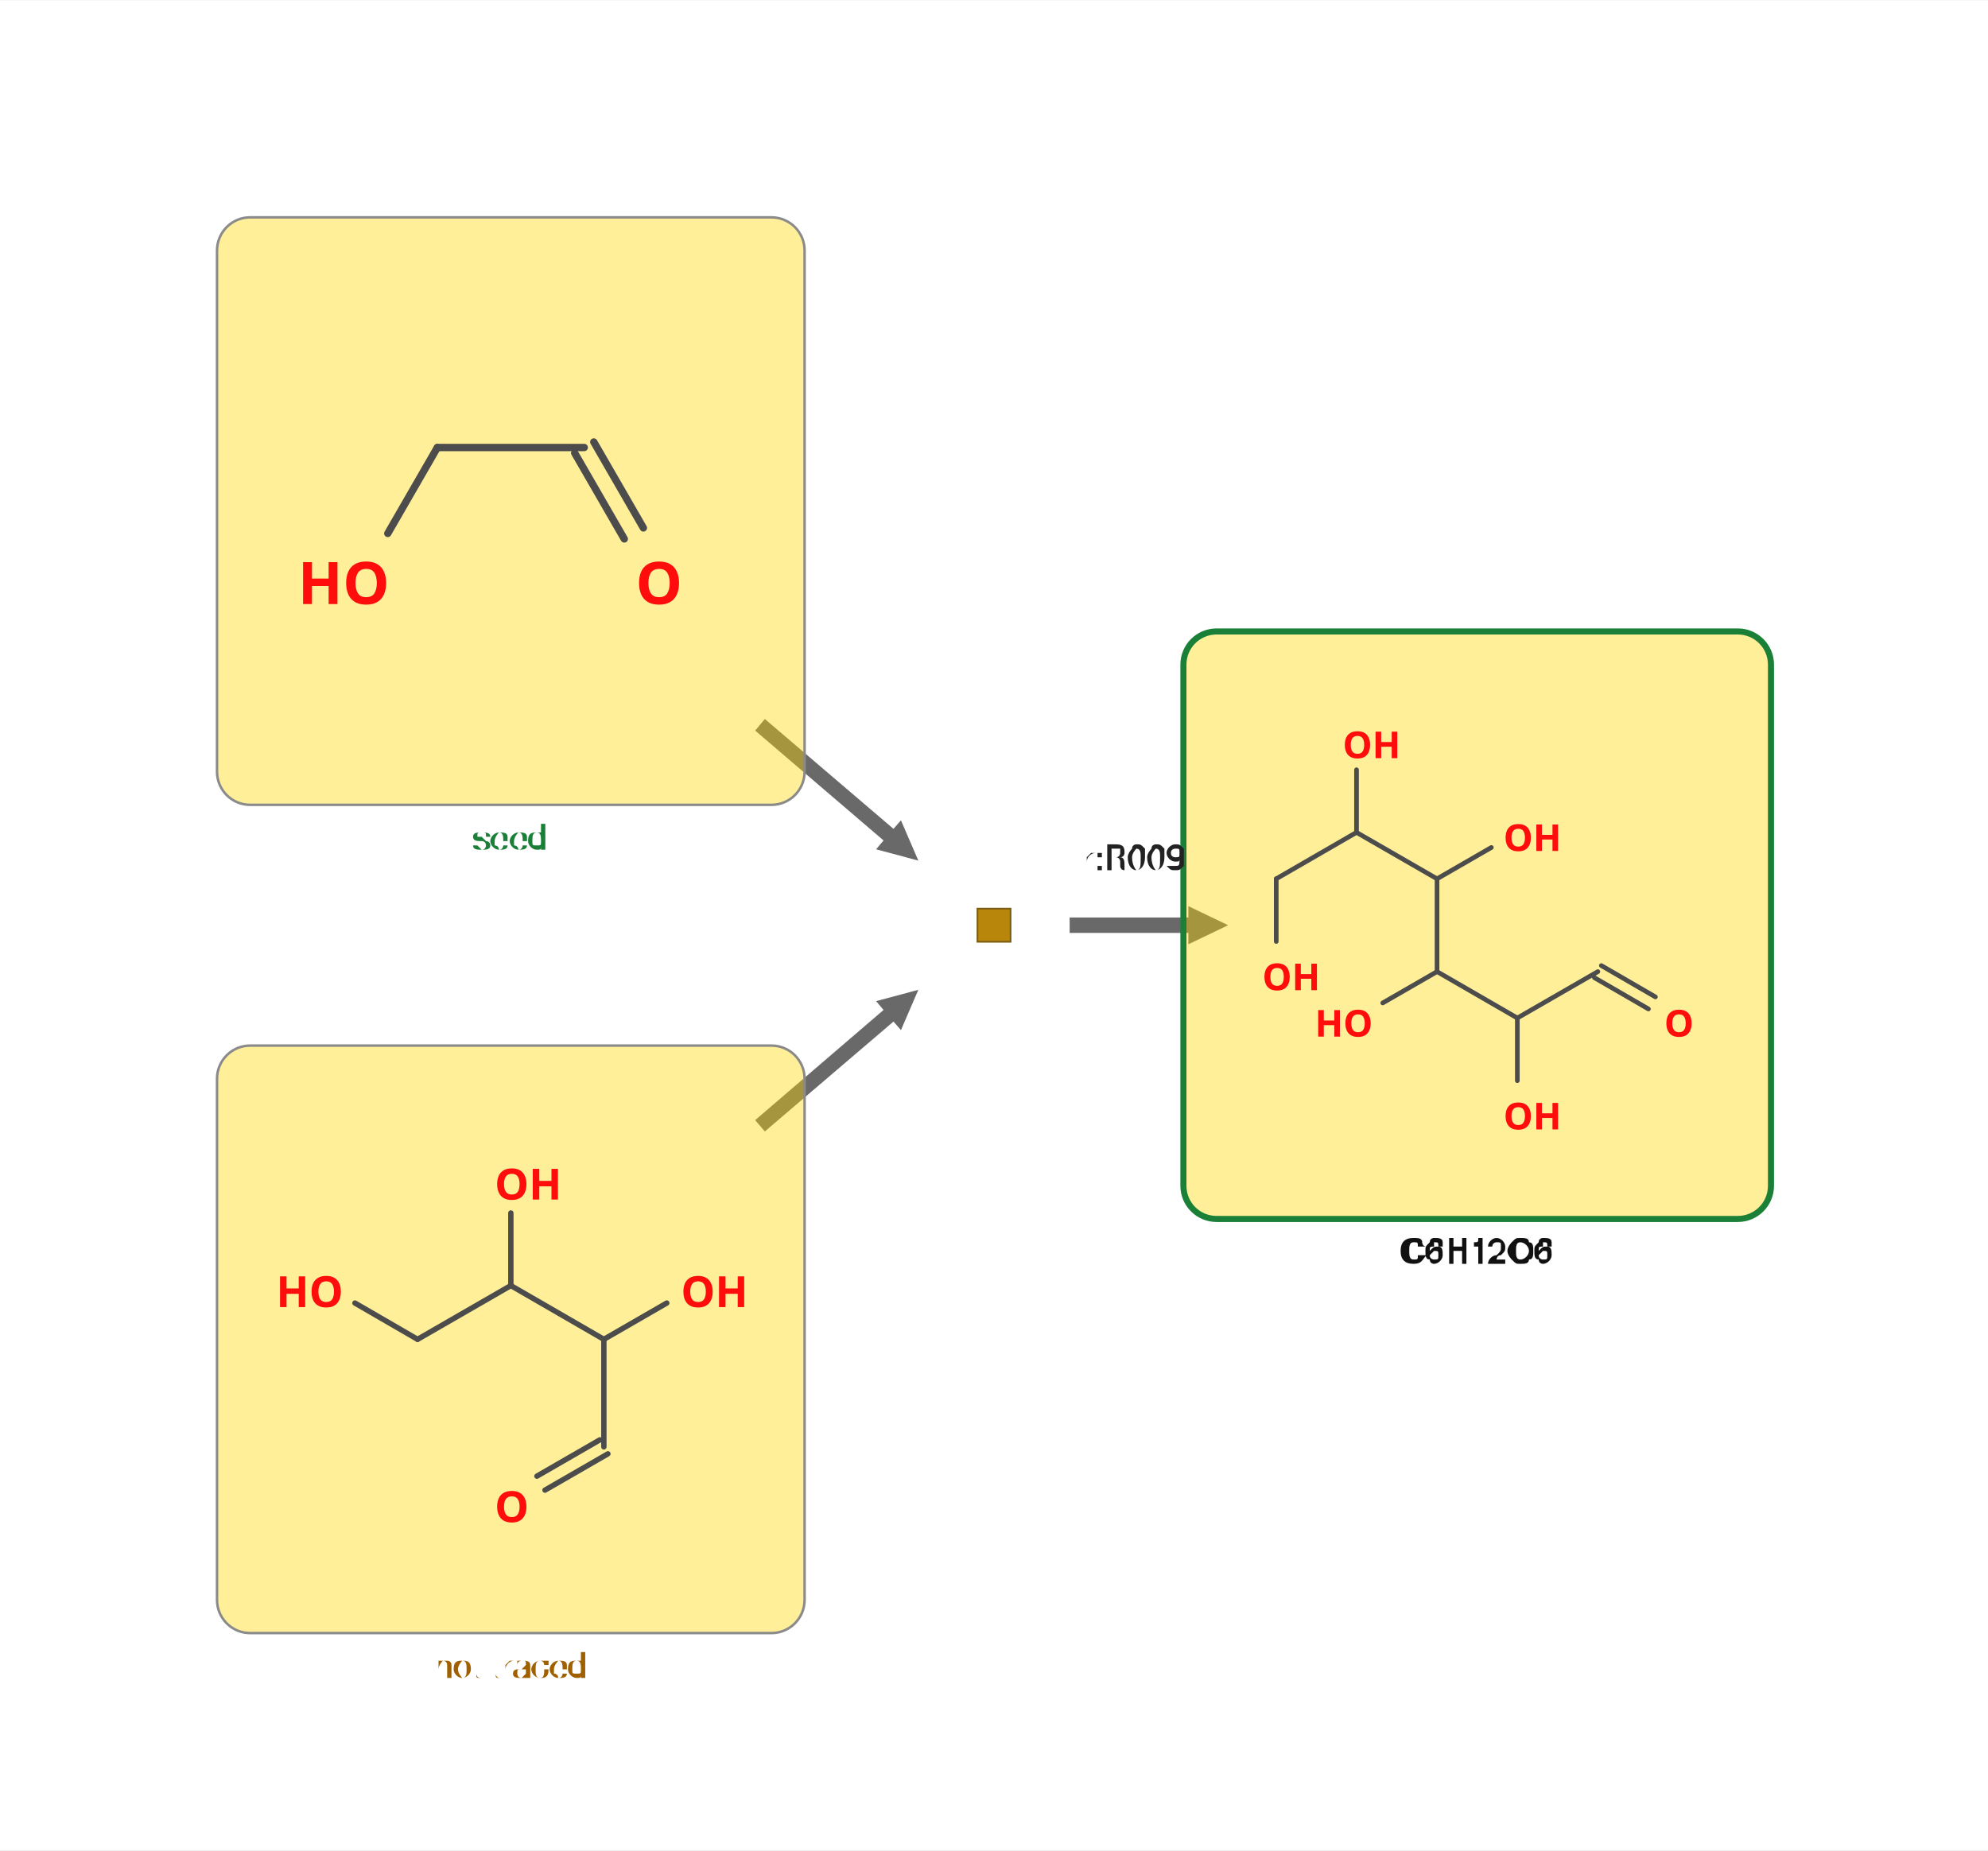
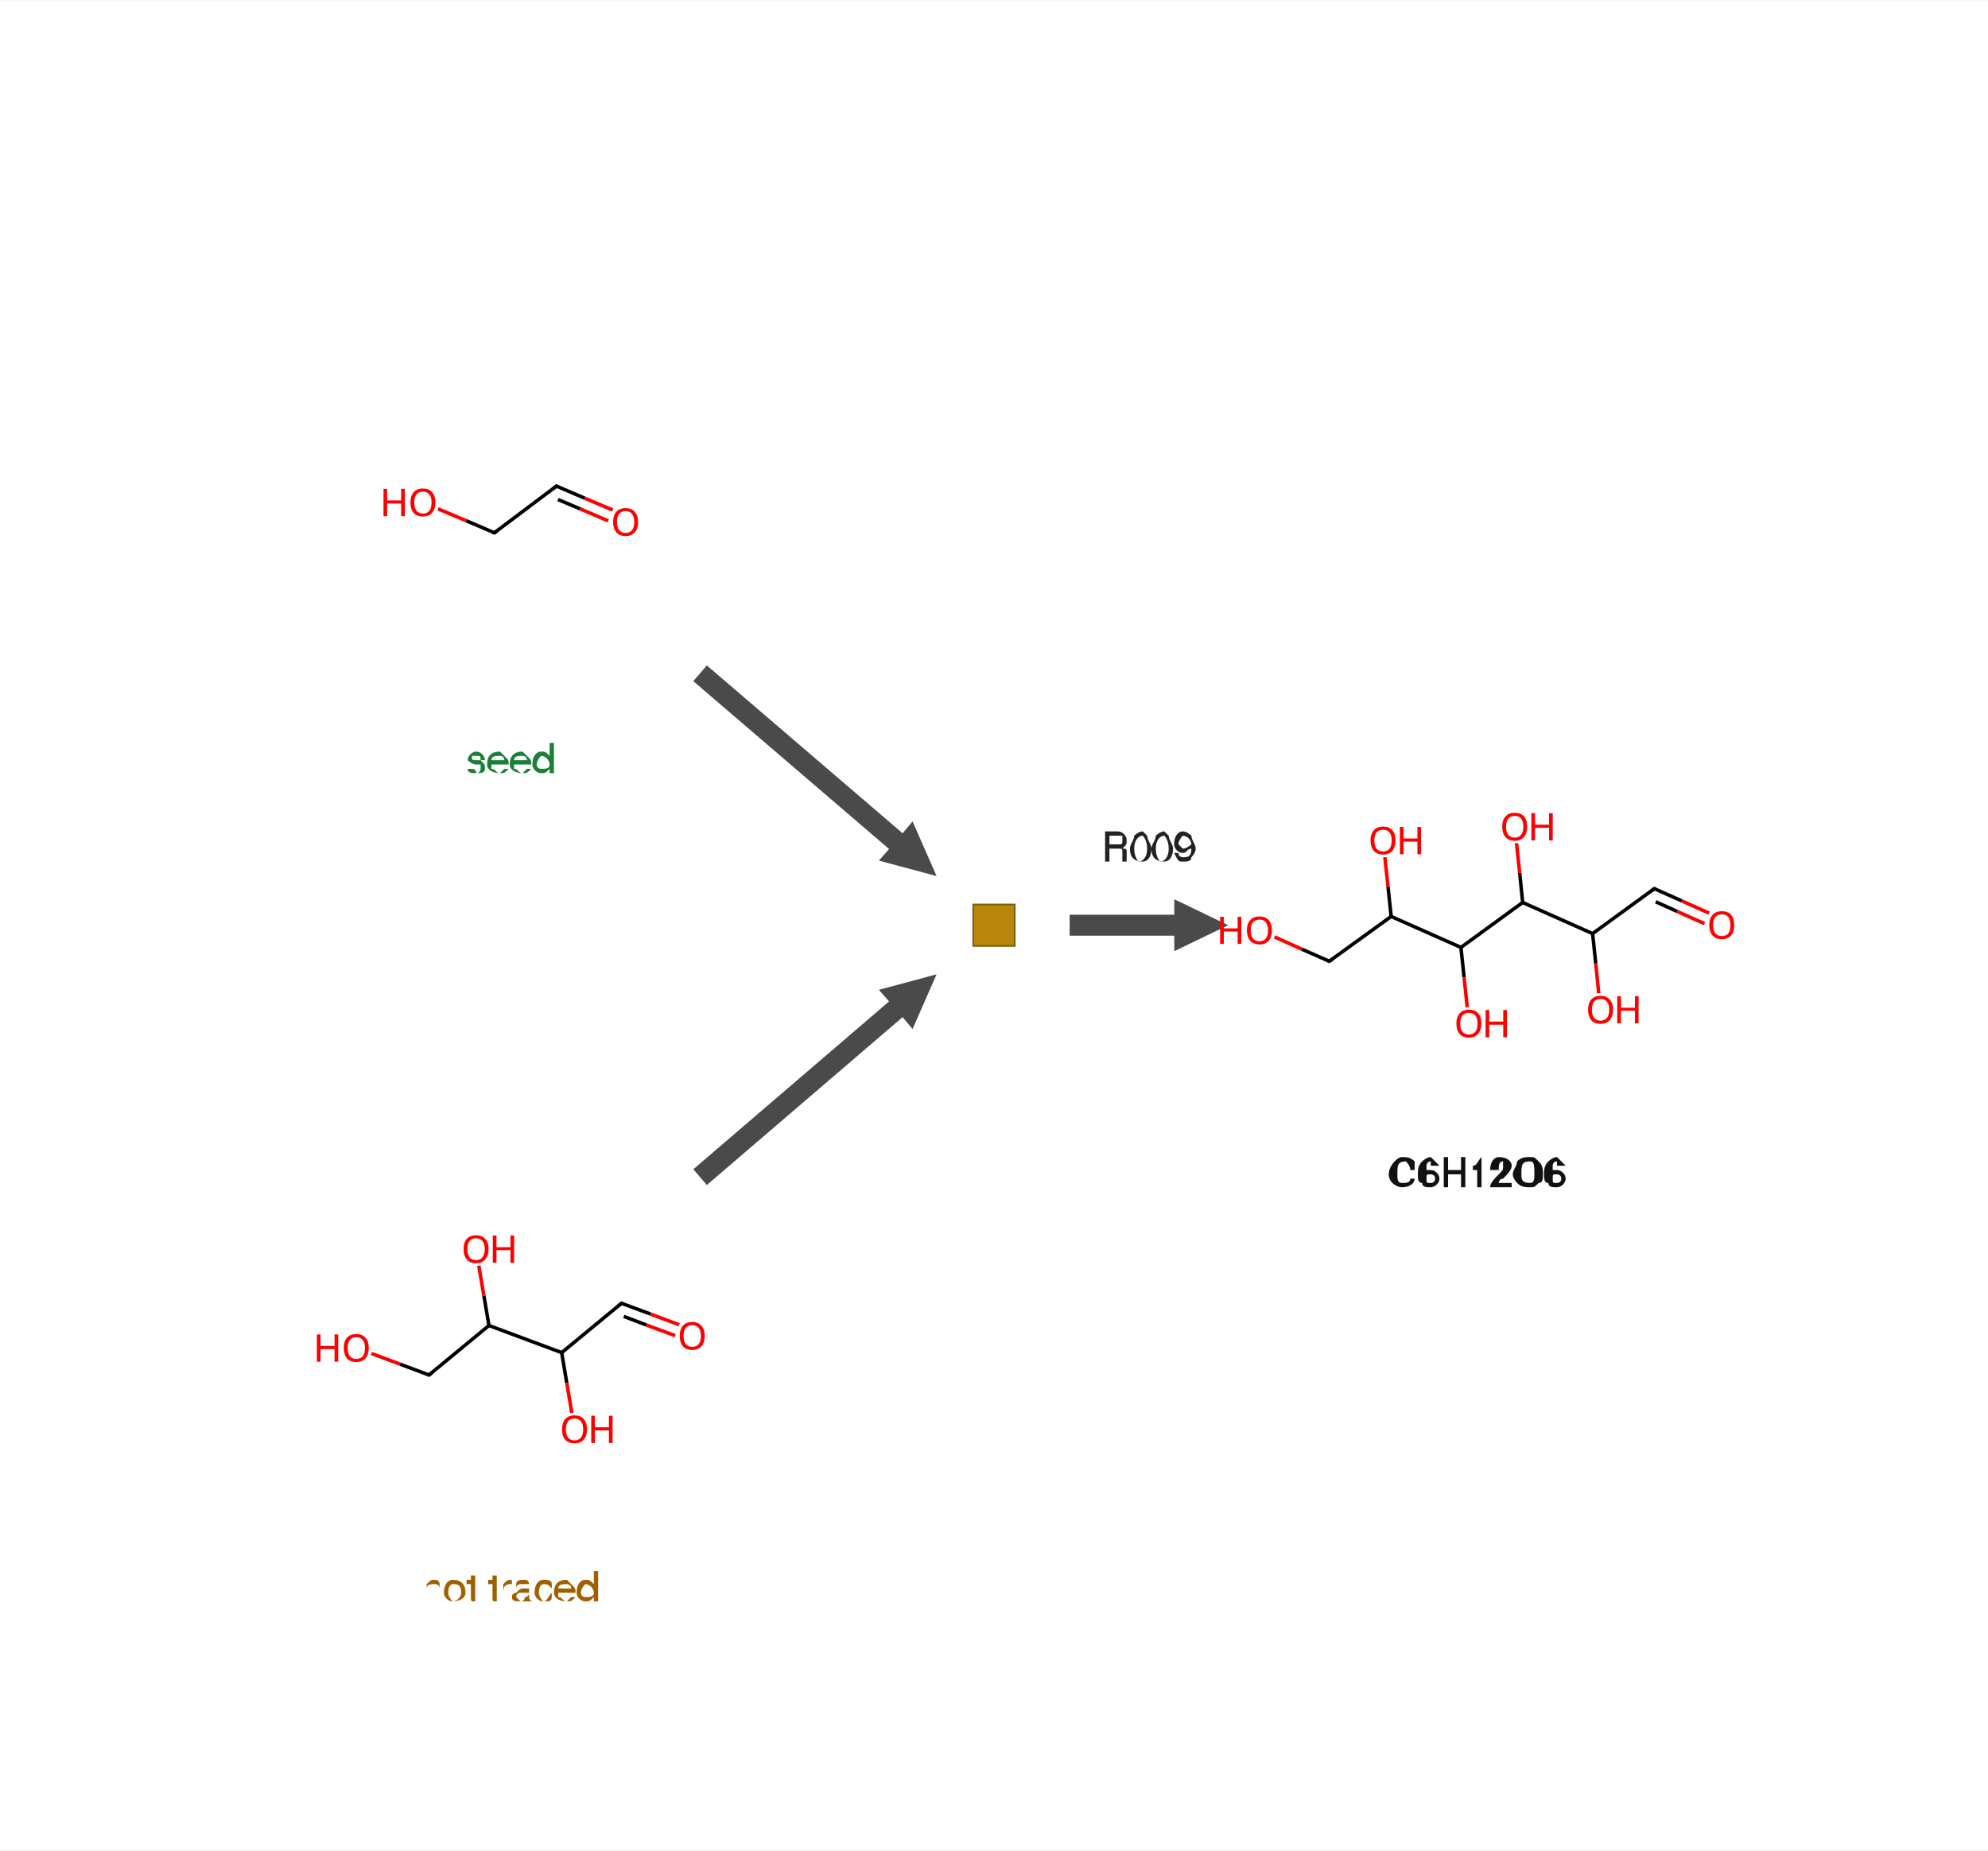
<svg xmlns="http://www.w3.org/2000/svg" width="1100" height="1024" viewBox="0 0 1100.00 1023.61">
  <rect width="100%" height="100%" fill="white" />
  <g transform="scale(152.7778) translate(5.35,4.85)">
-     <path d="M-2.58,-0.753 L-2.114,-1.151 L-2.087,-1.12 L-2.024,-1.266 L-2.177,-1.225 L-2.15,-1.193 L-2.615,-0.794 Z" fill="#696969" opacity="1.0" />
-     <path d="M-2.615,-2.205 L-2.15,-1.807 L-2.177,-1.775 L-2.024,-1.734 L-2.087,-1.88 L-2.114,-1.849 L-2.58,-2.247 Z" fill="#696969" opacity="1.0" />
-     <path d="M-1.476,-1.472 L-1.046,-1.472 L-1.046,-1.431 L-0.902,-1.5 L-1.046,-1.569 L-1.046,-1.528 L-1.476,-1.528 Z" fill="#696969" opacity="1.0" />
-     <rect x="-1.064" y="-2.564" width="2.128" height="2.128" rx="0.12" fill="#ffd700" fill-opacity="0.4" stroke="#1a7f37" stroke-width="0.022" />
-     <svg x="-1.064" y="-2.564" width="2.128" height="2.128" viewBox="0 0 100 100" preserveAspectRatio="xMidYMid meet">
-       <g transform="translate(0,0)">
-         <svg width="100" height="100" x="0" y="0" viewBox="0 0 253.205 240" font-family="sans-serif" stroke="rgb(76,76,76)" stroke-width="2" stroke-linecap="round">
-           <line x1="200.4" y1="156.1" x2="177.1" y2="142.6" opacity="1.0" stroke="rgb(76,76,76)" stroke-width="2.0" />
-           <line x1="203.4" y1="150.9" x2="180.1" y2="137.4" opacity="1.0" stroke="rgb(76,76,76)" stroke-width="2.0" />
-           <line x1="178.6" y1="140.0" x2="143.9" y2="160.0" opacity="1.0" stroke="rgb(76,76,76)" stroke-width="2.0" />
-           <line x1="143.9" y1="160.0" x2="143.9" y2="187.0" opacity="1.0" stroke="rgb(76,76,76)" stroke-width="2.0" />
-           <line x1="143.9" y1="160.0" x2="109.3" y2="140.0" opacity="1.0" stroke="rgb(76,76,76)" stroke-width="2.0" />
-           <line x1="109.3" y1="140.0" x2="85.9" y2="153.5" opacity="1.0" stroke="rgb(76,76,76)" stroke-width="2.0" />
-           <line x1="109.3" y1="140.0" x2="109.3" y2="100.0" opacity="1.0" stroke="rgb(76,76,76)" stroke-width="2.0" />
-           <line x1="109.3" y1="100.0" x2="132.7" y2="86.5" opacity="1.0" stroke="rgb(76,76,76)" stroke-width="2.0" />
-           <line x1="109.3" y1="100.0" x2="74.6" y2="80.0" opacity="1.0" stroke="rgb(76,76,76)" stroke-width="2.0" />
-           <line x1="74.6" y1="80.0" x2="74.6" y2="53.0" opacity="1.0" stroke="rgb(76,76,76)" stroke-width="2.0" />
-           <line x1="74.6" y1="80.0" x2="40.0" y2="100.0" opacity="1.0" stroke="rgb(76,76,76)" stroke-width="2.0" />
-           <line x1="40.0" y1="100.0" x2="40.0" y2="127.0" opacity="1.0" stroke="rgb(76,76,76)" stroke-width="2.0" />
-           <text x="207.205" y="168" fill="rgb(255,12,12)" stroke-width="0" font-weight="bold" font-size="16">O</text>
-           <text x="137.923" y="208" fill="rgb(255,12,12)" stroke-width="0" font-weight="bold" font-size="16">OH</text>
-           <text x="56.641" y="168" fill="rgb(255,12,12)" stroke-width="0" font-weight="bold" font-size="16">HO</text>
-           <text x="137.923" y="88" fill="rgb(255,12,12)" stroke-width="0" font-weight="bold" font-size="16">OH</text>
-           <text x="68.641" y="48" fill="rgb(255,12,12)" stroke-width="0" font-weight="bold" font-size="16">OH</text>
-           <text x="34" y="148" fill="rgb(255,12,12)" stroke-width="0" font-weight="bold" font-size="16">OH</text>
-         </svg>
-       </g>
-       <text font-size="18" fill="gray" font-family="sans-serif" x="10" y="20" />
+     <path d="M-2.79,-0.559 L-2.081,-1.167 L-2.045,-1.124 L-1.958,-1.322 L-2.167,-1.266 L-2.13,-1.224 L-2.839,-0.616 Z" fill="#4a4a4a" opacity="1.0" />
+     <path d="M-2.839,-2.384 L-2.13,-1.776 L-2.167,-1.734 L-1.958,-1.678 L-2.045,-1.876 L-2.081,-1.833 L-2.79,-2.441 Z" fill="#4a4a4a" opacity="1.0" />
+     <path d="M-1.476,-1.462 L-1.097,-1.462 L-1.097,-1.406 L-0.902,-1.5 L-1.097,-1.594 L-1.097,-1.538 L-1.476,-1.538 Z" fill="#4a4a4a" opacity="1.0" />
+     <svg x="-0.95" y="-2.45" width="1.9" height="1.9" viewBox="0 0 300 300" preserveAspectRatio="xMidYMid meet">
+       <path class="bond-0 atom-0 atom-1" d="M 282.6,143.1 L 267.0,136.1" style="fill:none;fill-rule:evenodd;stroke:#FF0000;stroke-width:2.0px;stroke-linecap:butt;stroke-linejoin:miter;stroke-opacity:1" />
+       <path class="bond-0 atom-0 atom-1" d="M 267.0,136.1 L 251.3,129.1" style="fill:none;fill-rule:evenodd;stroke:#000000;stroke-width:2.0px;stroke-linecap:butt;stroke-linejoin:miter;stroke-opacity:1" />
+       <path class="bond-0 atom-0 atom-1" d="M 280.0,149.1 L 264.3,142.1" style="fill:none;fill-rule:evenodd;stroke:#FF0000;stroke-width:2.0px;stroke-linecap:butt;stroke-linejoin:miter;stroke-opacity:1" />
+       <path class="bond-0 atom-0 atom-1" d="M 264.3,142.1 L 252.1,136.6" style="fill:none;fill-rule:evenodd;stroke:#000000;stroke-width:2.0px;stroke-linecap:butt;stroke-linejoin:miter;stroke-opacity:1" />
+       <path class="bond-1 atom-1 atom-2" d="M 251.3,129.1 L 216.0,154.8" style="fill:none;fill-rule:evenodd;stroke:#000000;stroke-width:2.0px;stroke-linecap:butt;stroke-linejoin:miter;stroke-opacity:1" />
+       <path class="bond-2 atom-2 atom-3" d="M 216.0,154.8 L 217.8,171.9" style="fill:none;fill-rule:evenodd;stroke:#000000;stroke-width:2.0px;stroke-linecap:butt;stroke-linejoin:miter;stroke-opacity:1" />
+       <path class="bond-2 atom-2 atom-3" d="M 217.8,171.9 L 219.5,188.9" style="fill:none;fill-rule:evenodd;stroke:#FF0000;stroke-width:2.0px;stroke-linecap:butt;stroke-linejoin:miter;stroke-opacity:1" />
+       <path class="bond-3 atom-2 atom-4" d="M 216.0,154.8 L 176.0,137.0" style="fill:none;fill-rule:evenodd;stroke:#000000;stroke-width:2.0px;stroke-linecap:butt;stroke-linejoin:miter;stroke-opacity:1" />
+       <path class="bond-4 atom-4 atom-5" d="M 176.0,137.0 L 174.3,120.1" style="fill:none;fill-rule:evenodd;stroke:#000000;stroke-width:2.0px;stroke-linecap:butt;stroke-linejoin:miter;stroke-opacity:1" />
+       <path class="bond-4 atom-4 atom-5" d="M 174.3,120.1 L 172.5,103.1" style="fill:none;fill-rule:evenodd;stroke:#FF0000;stroke-width:2.0px;stroke-linecap:butt;stroke-linejoin:miter;stroke-opacity:1" />
+       <path class="bond-5 atom-4 atom-6" d="M 176.0,137.0 L 140.7,162.7" style="fill:none;fill-rule:evenodd;stroke:#000000;stroke-width:2.0px;stroke-linecap:butt;stroke-linejoin:miter;stroke-opacity:1" />
+       <path class="bond-6 atom-6 atom-7" d="M 140.7,162.7 L 142.5,179.8" style="fill:none;fill-rule:evenodd;stroke:#000000;stroke-width:2.0px;stroke-linecap:butt;stroke-linejoin:miter;stroke-opacity:1" />
+       <path class="bond-6 atom-6 atom-7" d="M 142.5,179.8 L 144.3,196.9" style="fill:none;fill-rule:evenodd;stroke:#FF0000;stroke-width:2.0px;stroke-linecap:butt;stroke-linejoin:miter;stroke-opacity:1" />
+       <path class="bond-7 atom-6 atom-8" d="M 140.7,162.7 L 100.8,145.0" style="fill:none;fill-rule:evenodd;stroke:#000000;stroke-width:2.0px;stroke-linecap:butt;stroke-linejoin:miter;stroke-opacity:1" />
+       <path class="bond-8 atom-8 atom-9" d="M 100.8,145.0 L 99.0,128.0" style="fill:none;fill-rule:evenodd;stroke:#000000;stroke-width:2.0px;stroke-linecap:butt;stroke-linejoin:miter;stroke-opacity:1" />
+       <path class="bond-8 atom-8 atom-9" d="M 99.0,128.0 L 97.2,111.1" style="fill:none;fill-rule:evenodd;stroke:#FF0000;stroke-width:2.0px;stroke-linecap:butt;stroke-linejoin:miter;stroke-opacity:1" />
+       <path class="bond-9 atom-8 atom-10" d="M 100.8,145.0 L 65.4,170.6" style="fill:none;fill-rule:evenodd;stroke:#000000;stroke-width:2.0px;stroke-linecap:butt;stroke-linejoin:miter;stroke-opacity:1" />
+       <path class="bond-10 atom-10 atom-11" d="M 65.4,170.6 L 49.7,163.7" style="fill:none;fill-rule:evenodd;stroke:#000000;stroke-width:2.0px;stroke-linecap:butt;stroke-linejoin:miter;stroke-opacity:1" />
+       <path class="bond-10 atom-10 atom-11" d="M 49.7,163.7 L 34.1,156.7" style="fill:none;fill-rule:evenodd;stroke:#FF0000;stroke-width:2.0px;stroke-linecap:butt;stroke-linejoin:miter;stroke-opacity:1" />
+       <path d="M 252.1,129.5 L 251.3,129.1 L 249.5,130.4" style="fill:none;stroke:#000000;stroke-width:2.0px;stroke-linecap:butt;stroke-linejoin:miter;stroke-miterlimit:10;stroke-opacity:1;" />
+       <path d="M 67.2,169.4 L 65.4,170.6 L 64.6,170.3" style="fill:none;stroke:#000000;stroke-width:2.0px;stroke-linecap:butt;stroke-linejoin:miter;stroke-miterlimit:10;stroke-opacity:1;" />
+       <path class="atom-0" d="M 282.7 149.9 Q 282.7 146.2, 284.6 144.1 Q 286.4 142.0, 289.9 142.0 Q 293.4 142.0, 295.2 144.1 Q 297.0 146.2, 297.0 149.9 Q 297.0 153.7, 295.2 155.9 Q 293.3 158.0, 289.9 158.0 Q 286.5 158.0, 284.6 155.9 Q 282.7 153.7, 282.7 149.9 M 289.9 156.2 Q 292.3 156.2, 293.6 154.7 Q 294.8 153.1, 294.8 149.9 Q 294.8 146.9, 293.6 145.3 Q 292.3 143.8, 289.9 143.8 Q 287.5 143.8, 286.2 145.3 Q 284.9 146.8, 284.9 149.9 Q 284.9 153.1, 286.2 154.7 Q 287.5 156.2, 289.9 156.2 " fill="#FF0000" />
+       <path class="atom-3" d="M 213.4 198.3 Q 213.4 194.6, 215.2 192.5 Q 217.1 190.4, 220.5 190.4 Q 224.0 190.4, 225.8 192.5 Q 227.7 194.6, 227.7 198.3 Q 227.7 202.1, 225.8 204.3 Q 223.9 206.4, 220.5 206.4 Q 217.1 206.4, 215.2 204.3 Q 213.4 202.1, 213.4 198.3 M 220.5 204.6 Q 222.9 204.6, 224.2 203.0 Q 225.5 201.4, 225.5 198.3 Q 225.5 195.3, 224.2 193.7 Q 222.9 192.2, 220.5 192.2 Q 218.2 192.2, 216.9 193.7 Q 215.6 195.2, 215.6 198.3 Q 215.6 201.5, 216.9 203.0 Q 218.2 204.6, 220.5 204.6 " fill="#FF0000" />
+       <path class="atom-3" d="M 230.1 190.6 L 232.2 190.6 L 232.2 197.2 L 240.2 197.2 L 240.2 190.6 L 242.3 190.6 L 242.3 206.1 L 240.2 206.1 L 240.2 198.9 L 232.2 198.9 L 232.2 206.1 L 230.1 206.1 L 230.1 190.6 " fill="#FF0000" />
+       <path class="atom-5" d="M 164.3 93.6 Q 164.3 89.9, 166.2 87.8 Q 168.0 85.7, 171.5 85.7 Q 174.9 85.7, 176.8 87.8 Q 178.6 89.9, 178.6 93.6 Q 178.6 97.4, 176.7 99.6 Q 174.9 101.7, 171.5 101.7 Q 168.0 101.7, 166.2 99.6 Q 164.3 97.4, 164.3 93.6 M 171.5 99.9 Q 173.8 99.9, 175.1 98.3 Q 176.4 96.7, 176.4 93.6 Q 176.4 90.6, 175.1 89.0 Q 173.8 87.5, 171.5 87.5 Q 169.1 87.5, 167.8 89.0 Q 166.5 90.5, 166.5 93.6 Q 166.5 96.8, 167.8 98.3 Q 169.1 99.9, 171.5 99.9 " fill="#FF0000" />
+       <path class="atom-5" d="M 181.0 85.9 L 183.1 85.9 L 183.1 92.5 L 191.1 92.5 L 191.1 85.9 L 193.2 85.9 L 193.2 101.5 L 191.1 101.5 L 191.1 94.3 L 183.1 94.3 L 183.1 101.5 L 181.0 101.5 L 181.0 85.9 " fill="#FF0000" />
+       <path class="atom-7" d="M 138.1 206.2 Q 138.1 202.5, 140.0 200.4 Q 141.8 198.3, 145.3 198.3 Q 148.7 198.3, 150.6 200.4 Q 152.4 202.5, 152.4 206.2 Q 152.4 210.0, 150.5 212.2 Q 148.7 214.3, 145.3 214.3 Q 141.8 214.3, 140.0 212.2 Q 138.1 210.0, 138.1 206.2 M 145.3 212.5 Q 147.6 212.5, 148.9 211.0 Q 150.2 209.4, 150.2 206.2 Q 150.2 203.2, 148.9 201.6 Q 147.6 200.1, 145.3 200.1 Q 142.9 200.1, 141.6 201.6 Q 140.3 203.1, 140.3 206.2 Q 140.3 209.4, 141.6 211.0 Q 142.9 212.5, 145.3 212.5 " fill="#FF0000" />
+       <path class="atom-7" d="M 154.8 198.5 L 156.9 198.5 L 156.9 205.1 L 164.9 205.1 L 164.9 198.5 L 167.0 198.5 L 167.0 214.1 L 164.9 214.1 L 164.9 206.9 L 156.9 206.9 L 156.9 214.1 L 154.8 214.1 L 154.8 198.5 " fill="#FF0000" />
+       <path class="atom-9" d="M 89.0 101.5 Q 89.0 97.8, 90.9 95.7 Q 92.7 93.6, 96.2 93.6 Q 99.6 93.6, 101.5 95.7 Q 103.3 97.8, 103.3 101.5 Q 103.3 105.3, 101.5 107.5 Q 99.6 109.6, 96.2 109.6 Q 92.8 109.6, 90.9 107.5 Q 89.0 105.3, 89.0 101.5 M 96.2 107.8 Q 98.6 107.8, 99.8 106.3 Q 101.1 104.7, 101.1 101.5 Q 101.1 98.5, 99.8 96.9 Q 98.6 95.4, 96.2 95.4 Q 93.8 95.4, 92.5 96.9 Q 91.2 98.5, 91.2 101.5 Q 91.2 104.7, 92.5 106.3 Q 93.8 107.8, 96.2 107.8 " fill="#FF0000" />
+       <path class="atom-9" d="M 105.8 93.8 L 107.9 93.8 L 107.9 100.4 L 115.8 100.4 L 115.8 93.8 L 117.9 93.8 L 117.9 109.4 L 115.8 109.4 L 115.8 102.2 L 107.9 102.2 L 107.9 109.4 L 105.8 109.4 L 105.8 93.8 " fill="#FF0000" />
+       <path class="atom-11" d="M 3.0 145.2 L 5.1 145.2 L 5.1 151.8 L 13.0 151.8 L 13.0 145.2 L 15.1 145.2 L 15.1 160.7 L 13.0 160.7 L 13.0 153.6 L 5.1 153.6 L 5.1 160.7 L 3.0 160.7 L 3.0 145.2 " fill="#FF0000" />
+       <path class="atom-11" d="M 18.3 152.9 Q 18.3 149.2, 20.2 147.1 Q 22.0 145.0, 25.5 145.0 Q 28.9 145.0, 30.8 147.1 Q 32.6 149.2, 32.6 152.9 Q 32.6 156.7, 30.8 158.9 Q 28.9 161.0, 25.5 161.0 Q 22.1 161.0, 20.2 158.9 Q 18.3 156.7, 18.3 152.9 M 25.5 159.2 Q 27.9 159.2, 29.1 157.6 Q 30.4 156.0, 30.4 152.9 Q 30.4 149.9, 29.1 148.3 Q 27.9 146.8, 25.5 146.8 Q 23.1 146.8, 21.8 148.3 Q 20.5 149.8, 20.5 152.9 Q 20.5 156.1, 21.8 157.6 Q 23.1 159.2, 25.5 159.2 " fill="#FF0000" />
    </svg>
-     <text x="0" y="-0.274" font-family="Helvetica, Arial, sans-serif" font-size="0.125" text-anchor="middle" fill="#111" font-weight="bold">C6H12O6</text>
-     <path d="M-1.69,-1.56 L-1.81,-1.56 L-1.81,-1.44 L-1.69,-1.44 Z" fill="#b8860b" stroke="#7a5c10" stroke-width="0.006" />
-     <text x="-1.244" y="-1.7" font-family="Helvetica, Arial, sans-serif" font-size="0.125" text-anchor="middle" fill="#222" font-weight="normal">r:R009</text>
-     <rect x="-4.564" y="-1.064" width="2.128" height="2.128" rx="0.12" fill="#ffd700" fill-opacity="0.4" stroke="#8a8a8a" stroke-width="0.009" />
-     <svg x="-4.564" y="-1.064" width="2.128" height="2.128" viewBox="0 0 100 100" preserveAspectRatio="xMidYMid meet">
-       <g transform="translate(0,0)">
-         <svg width="100" height="100" x="0" y="0" viewBox="0 0 218.564 200" font-family="sans-serif" stroke="rgb(76,76,76)" stroke-width="2" stroke-linecap="round">
-           <line x1="119.0" y1="150.9" x2="142.4" y2="137.4" opacity="1.0" stroke="rgb(76,76,76)" stroke-width="2.0" />
-           <line x1="122.0" y1="156.1" x2="145.4" y2="142.6" opacity="1.0" stroke="rgb(76,76,76)" stroke-width="2.0" />
-           <line x1="143.9" y1="140.0" x2="143.9" y2="100.0" opacity="1.0" stroke="rgb(76,76,76)" stroke-width="2.0" />
-           <line x1="143.9" y1="100.0" x2="167.3" y2="86.5" opacity="1.0" stroke="rgb(76,76,76)" stroke-width="2.0" />
-           <line x1="143.9" y1="100.0" x2="109.3" y2="80.0" opacity="1.0" stroke="rgb(76,76,76)" stroke-width="2.0" />
-           <line x1="109.3" y1="80.0" x2="109.3" y2="53.0" opacity="1.0" stroke="rgb(76,76,76)" stroke-width="2.0" />
-           <line x1="109.3" y1="80.0" x2="74.6" y2="100.0" opacity="1.0" stroke="rgb(76,76,76)" stroke-width="2.0" />
-           <line x1="74.6" y1="100.0" x2="51.3" y2="86.5" opacity="1.0" stroke="rgb(76,76,76)" stroke-width="2.0" />
-           <text x="103.282" y="168" fill="rgb(255,12,12)" stroke-width="0" font-weight="bold" font-size="16">O</text>
-           <text x="172.564" y="88" fill="rgb(255,12,12)" stroke-width="0" font-weight="bold" font-size="16">OH</text>
-           <text x="103.282" y="48" fill="rgb(255,12,12)" stroke-width="0" font-weight="bold" font-size="16">OH</text>
-           <text x="22" y="88" fill="rgb(255,12,12)" stroke-width="0" font-weight="bold" font-size="16">HO</text>
-         </svg>
-       </g>
-       <text font-size="18" fill="gray" font-family="sans-serif" x="10" y="20" />
+     <text x="0" y="-0.551" font-family="Helvetica, Arial, sans-serif" font-size="0.145" text-anchor="middle" fill="#111" font-weight="bold">C6H12O6</text>
+     <path d="M-1.675,-1.575 L-1.825,-1.575 L-1.825,-1.425 L-1.675,-1.425 Z" fill="#b8860b" stroke="#7a5c10" stroke-width="0.006" />
+     <text x="-1.189" y="-1.732" font-family="Helvetica, Arial, sans-serif" font-size="0.145" text-anchor="middle" fill="#222" font-weight="normal">R009</text>
+     <svg x="-4.45" y="-0.95" width="1.9" height="1.9" viewBox="0 0 300 300" preserveAspectRatio="xMidYMid meet">
+       <path class="bond-0 atom-0 atom-1" d="M 246.3,141.7 L 229.8,135.5" style="fill:none;fill-rule:evenodd;stroke:#FF0000;stroke-width:2.0px;stroke-linecap:butt;stroke-linejoin:miter;stroke-opacity:1" />
+       <path class="bond-0 atom-0 atom-1" d="M 229.8,135.5 L 213.3,129.4" style="fill:none;fill-rule:evenodd;stroke:#000000;stroke-width:2.0px;stroke-linecap:butt;stroke-linejoin:miter;stroke-opacity:1" />
+       <path class="bond-0 atom-0 atom-1" d="M 244.0,147.9 L 227.5,141.8" style="fill:none;fill-rule:evenodd;stroke:#FF0000;stroke-width:2.0px;stroke-linecap:butt;stroke-linejoin:miter;stroke-opacity:1" />
+       <path class="bond-0 atom-0 atom-1" d="M 227.5,141.8 L 214.6,136.9" style="fill:none;fill-rule:evenodd;stroke:#000000;stroke-width:2.0px;stroke-linecap:butt;stroke-linejoin:miter;stroke-opacity:1" />
+       <path class="bond-1 atom-1 atom-2" d="M 213.3,129.4 L 179.1,157.6" style="fill:none;fill-rule:evenodd;stroke:#000000;stroke-width:2.0px;stroke-linecap:butt;stroke-linejoin:miter;stroke-opacity:1" />
+       <path class="bond-2 atom-2 atom-3" d="M 179.1,157.6 L 182.0,174.9" style="fill:none;fill-rule:evenodd;stroke:#000000;stroke-width:2.0px;stroke-linecap:butt;stroke-linejoin:miter;stroke-opacity:1" />
+       <path class="bond-2 atom-2 atom-3" d="M 182.0,174.9 L 184.9,192.1" style="fill:none;fill-rule:evenodd;stroke:#FF0000;stroke-width:2.0px;stroke-linecap:butt;stroke-linejoin:miter;stroke-opacity:1" />
+       <path class="bond-3 atom-2 atom-4" d="M 179.1,157.6 L 137.5,142.1" style="fill:none;fill-rule:evenodd;stroke:#000000;stroke-width:2.0px;stroke-linecap:butt;stroke-linejoin:miter;stroke-opacity:1" />
+       <path class="bond-4 atom-4 atom-5" d="M 137.5,142.1 L 134.6,125.0" style="fill:none;fill-rule:evenodd;stroke:#000000;stroke-width:2.0px;stroke-linecap:butt;stroke-linejoin:miter;stroke-opacity:1" />
+       <path class="bond-4 atom-4 atom-5" d="M 134.6,125.0 L 131.7,107.9" style="fill:none;fill-rule:evenodd;stroke:#FF0000;stroke-width:2.0px;stroke-linecap:butt;stroke-linejoin:miter;stroke-opacity:1" />
+       <path class="bond-5 atom-4 atom-6" d="M 137.5,142.1 L 103.2,170.4" style="fill:none;fill-rule:evenodd;stroke:#000000;stroke-width:2.0px;stroke-linecap:butt;stroke-linejoin:miter;stroke-opacity:1" />
+       <path class="bond-6 atom-6 atom-7" d="M 103.2,170.4 L 86.7,164.2" style="fill:none;fill-rule:evenodd;stroke:#000000;stroke-width:2.0px;stroke-linecap:butt;stroke-linejoin:miter;stroke-opacity:1" />
+       <path class="bond-6 atom-6 atom-7" d="M 86.7,164.2 L 70.3,158.1" style="fill:none;fill-rule:evenodd;stroke:#FF0000;stroke-width:2.0px;stroke-linecap:butt;stroke-linejoin:miter;stroke-opacity:1" />
+       <path d="M 214.1,129.7 L 213.3,129.4 L 211.6,130.8" style="fill:none;stroke:#000000;stroke-width:2.0px;stroke-linecap:butt;stroke-linejoin:miter;stroke-miterlimit:10;stroke-opacity:1;" />
+       <path d="M 105.0,169.0 L 103.2,170.4 L 102.4,170.1" style="fill:none;stroke:#000000;stroke-width:2.0px;stroke-linecap:butt;stroke-linejoin:miter;stroke-miterlimit:10;stroke-opacity:1;" />
+       <path class="atom-0" d="M 246.6 148.0 Q 246.6 144.3, 248.4 142.2 Q 250.3 140.1, 253.7 140.1 Q 257.2 140.1, 259.0 142.2 Q 260.9 144.3, 260.9 148.0 Q 260.9 151.8, 259.0 154.0 Q 257.2 156.1, 253.7 156.1 Q 250.3 156.1, 248.4 154.0 Q 246.6 151.8, 246.6 148.0 M 253.7 154.3 Q 256.1 154.3, 257.4 152.8 Q 258.7 151.2, 258.7 148.0 Q 258.7 145.0, 257.4 143.4 Q 256.1 141.9, 253.7 141.9 Q 251.4 141.9, 250.1 143.4 Q 248.8 145.0, 248.8 148.0 Q 248.8 151.2, 250.1 152.8 Q 251.4 154.3, 253.7 154.3 " fill="#FF0000" />
+       <path class="atom-3" d="M 179.3 201.5 Q 179.3 197.7, 181.1 195.6 Q 183.0 193.5, 186.4 193.5 Q 189.9 193.5, 191.7 195.6 Q 193.6 197.7, 193.6 201.5 Q 193.6 205.2, 191.7 207.4 Q 189.9 209.5, 186.4 209.5 Q 183.0 209.5, 181.1 207.4 Q 179.3 205.3, 179.3 201.5 M 186.4 207.8 Q 188.8 207.8, 190.1 206.2 Q 191.4 204.6, 191.4 201.5 Q 191.4 198.4, 190.1 196.9 Q 188.8 195.3, 186.4 195.3 Q 184.1 195.3, 182.8 196.8 Q 181.5 198.4, 181.5 201.5 Q 181.5 204.6, 182.8 206.2 Q 184.1 207.8, 186.4 207.8 " fill="#FF0000" />
+       <path class="atom-3" d="M 196.0 193.7 L 198.1 193.7 L 198.1 200.3 L 206.1 200.3 L 206.1 193.7 L 208.2 193.7 L 208.2 209.3 L 206.1 209.3 L 206.1 202.1 L 198.1 202.1 L 198.1 209.3 L 196.0 209.3 L 196.0 193.7 " fill="#FF0000" />
+       <path class="atom-5" d="M 123.0 98.4 Q 123.0 94.6, 124.8 92.6 Q 126.6 90.5, 130.1 90.5 Q 133.6 90.5, 135.4 92.6 Q 137.3 94.6, 137.3 98.4 Q 137.3 102.2, 135.4 104.3 Q 133.5 106.5, 130.1 106.5 Q 126.7 106.5, 124.8 104.3 Q 123.0 102.2, 123.0 98.4 M 130.1 104.7 Q 132.5 104.7, 133.8 103.1 Q 135.1 101.5, 135.1 98.4 Q 135.1 95.3, 133.8 93.8 Q 132.5 92.2, 130.1 92.2 Q 127.7 92.2, 126.4 93.8 Q 125.2 95.3, 125.2 98.4 Q 125.2 101.5, 126.4 103.1 Q 127.7 104.7, 130.1 104.7 " fill="#FF0000" />
+       <path class="atom-5" d="M 139.7 90.6 L 141.8 90.6 L 141.8 97.3 L 149.8 97.3 L 149.8 90.6 L 151.9 90.6 L 151.9 106.2 L 149.8 106.2 L 149.8 99.0 L 141.8 99.0 L 141.8 106.2 L 139.7 106.2 L 139.7 90.6 " fill="#FF0000" />
+       <path class="atom-7" d="M 39.1 147.2 L 41.2 147.2 L 41.2 153.8 L 49.2 153.8 L 49.2 147.2 L 51.3 147.2 L 51.3 162.8 L 49.2 162.8 L 49.2 155.6 L 41.2 155.6 L 41.2 162.8 L 39.1 162.8 L 39.1 147.2 " fill="#FF0000" />
+       <path class="atom-7" d="M 54.5 154.9 Q 54.5 151.2, 56.3 149.1 Q 58.2 147.0, 61.6 147.0 Q 65.1 147.0, 66.9 149.1 Q 68.8 151.2, 68.8 154.9 Q 68.8 158.7, 66.9 160.9 Q 65.0 163.0, 61.6 163.0 Q 58.2 163.0, 56.3 160.9 Q 54.5 158.7, 54.5 154.9 M 61.6 161.2 Q 64.0 161.2, 65.3 159.7 Q 66.6 158.1, 66.6 154.9 Q 66.6 151.9, 65.3 150.3 Q 64.0 148.8, 61.6 148.8 Q 59.3 148.8, 58.0 150.3 Q 56.7 151.9, 56.7 154.9 Q 56.7 158.1, 58.0 159.7 Q 59.3 161.2, 61.6 161.2 " fill="#FF0000" />
    </svg>
-     <text x="-3.5" y="1.226" font-family="Helvetica, Arial, sans-serif" font-size="0.125" text-anchor="middle" fill="#a06000" font-weight="normal">not traced</text>
-     <rect x="-4.564" y="-4.064" width="2.128" height="2.128" rx="0.12" fill="#ffd700" fill-opacity="0.4" stroke="#8a8a8a" stroke-width="0.009" />
-     <svg x="-4.564" y="-4.064" width="2.128" height="2.128" viewBox="0 0 100 100" preserveAspectRatio="xMidYMid meet">
-       <g transform="translate(0,0)">
-         <svg width="100" height="100" x="0" y="0" viewBox="0 0 160 114.641" font-family="sans-serif" stroke="rgb(76,76,76)" stroke-width="2" stroke-linecap="round">
-           <line x1="110.9" y1="64.9" x2="97.4" y2="41.5" opacity="1.0" stroke="rgb(76,76,76)" stroke-width="2.0" />
-           <line x1="116.1" y1="61.9" x2="102.6" y2="38.5" opacity="1.0" stroke="rgb(76,76,76)" stroke-width="2.0" />
-           <line x1="100.0" y1="40.0" x2="60.0" y2="40.0" opacity="1.0" stroke="rgb(76,76,76)" stroke-width="2.0" />
-           <line x1="60.0" y1="40.0" x2="46.5" y2="63.4" opacity="1.0" stroke="rgb(76,76,76)" stroke-width="2.0" />
-           <text x="114" y="82.641" fill="rgb(255,12,12)" stroke-width="0" font-weight="bold" font-size="16">O</text>
-           <text x="22" y="82.641" fill="rgb(255,12,12)" stroke-width="0" font-weight="bold" font-size="16">HO</text>
-         </svg>
-       </g>
-       <text font-size="18" fill="gray" font-family="sans-serif" x="10" y="20" />
+     <text x="-3.5" y="0.949" font-family="Helvetica, Arial, sans-serif" font-size="0.145" text-anchor="middle" fill="#a06000" font-weight="normal">not traced</text>
+     <svg x="-4.45" y="-3.95" width="1.9" height="1.9" viewBox="0 0 300 300" preserveAspectRatio="xMidYMid meet">
+       <path class="bond-0 atom-0 atom-1" d="M 208.3,149.4 L 192.2,142.6" style="fill:none;fill-rule:evenodd;stroke:#FF0000;stroke-width:2.0px;stroke-linecap:butt;stroke-linejoin:miter;stroke-opacity:1" />
+       <path class="bond-0 atom-0 atom-1" d="M 192.2,142.6 L 176.1,135.7" style="fill:none;fill-rule:evenodd;stroke:#000000;stroke-width:2.0px;stroke-linecap:butt;stroke-linejoin:miter;stroke-opacity:1" />
+       <path class="bond-0 atom-0 atom-1" d="M 205.7,155.6 L 189.6,148.7" style="fill:none;fill-rule:evenodd;stroke:#FF0000;stroke-width:2.0px;stroke-linecap:butt;stroke-linejoin:miter;stroke-opacity:1" />
+       <path class="bond-0 atom-0 atom-1" d="M 189.6,148.7 L 177.0,143.4" style="fill:none;fill-rule:evenodd;stroke:#000000;stroke-width:2.0px;stroke-linecap:butt;stroke-linejoin:miter;stroke-opacity:1" />
+       <path class="bond-1 atom-1 atom-2" d="M 176.1,135.7 L 140.6,162.4" style="fill:none;fill-rule:evenodd;stroke:#000000;stroke-width:2.0px;stroke-linecap:butt;stroke-linejoin:miter;stroke-opacity:1" />
+       <path class="bond-2 atom-2 atom-3" d="M 140.6,162.4 L 124.5,155.5" style="fill:none;fill-rule:evenodd;stroke:#000000;stroke-width:2.0px;stroke-linecap:butt;stroke-linejoin:miter;stroke-opacity:1" />
+       <path class="bond-2 atom-2 atom-3" d="M 124.5,155.5 L 108.4,148.7" style="fill:none;fill-rule:evenodd;stroke:#FF0000;stroke-width:2.0px;stroke-linecap:butt;stroke-linejoin:miter;stroke-opacity:1" />
+       <path d="M 176.9,136.1 L 176.1,135.7 L 174.3,137.1" style="fill:none;stroke:#000000;stroke-width:2.0px;stroke-linecap:butt;stroke-linejoin:miter;stroke-miterlimit:10;stroke-opacity:1;" />
+       <path d="M 142.4,161.1 L 140.6,162.4 L 139.8,162.1" style="fill:none;stroke:#000000;stroke-width:2.0px;stroke-linecap:butt;stroke-linejoin:miter;stroke-miterlimit:10;stroke-opacity:1;" />
+       <path class="atom-0" d="M 208.5 156.2 Q 208.5 152.5, 210.3 150.4 Q 212.2 148.3, 215.6 148.3 Q 219.1 148.3, 220.9 150.4 Q 222.8 152.5, 222.8 156.2 Q 222.8 160.0, 220.9 162.1 Q 219.0 164.3, 215.6 164.3 Q 212.2 164.3, 210.3 162.1 Q 208.5 160.0, 208.5 156.2 M 215.6 162.5 Q 218.0 162.5, 219.3 160.9 Q 220.6 159.3, 220.6 156.2 Q 220.6 153.2, 219.3 151.6 Q 218.0 150.0, 215.6 150.0 Q 213.3 150.0, 212.0 151.6 Q 210.7 153.1, 210.7 156.2 Q 210.7 159.4, 212.0 160.9 Q 213.3 162.5, 215.6 162.5 " fill="#FF0000" />
+       <path class="atom-3" d="M 77.2 137.3 L 79.3 137.3 L 79.3 143.9 L 87.3 143.9 L 87.3 137.3 L 89.4 137.3 L 89.4 152.9 L 87.3 152.9 L 87.3 145.7 L 79.3 145.7 L 79.3 152.9 L 77.2 152.9 L 77.2 137.3 " fill="#FF0000" />
+       <path class="atom-3" d="M 92.6 145.1 Q 92.6 141.3, 94.4 139.2 Q 96.3 137.1, 99.7 137.1 Q 103.2 137.1, 105.0 139.2 Q 106.9 141.3, 106.9 145.1 Q 106.9 148.8, 105.0 151.0 Q 103.2 153.1, 99.7 153.1 Q 96.3 153.1, 94.4 151.0 Q 92.6 148.9, 92.6 145.1 M 99.7 151.4 Q 102.1 151.4, 103.4 149.8 Q 104.7 148.2, 104.7 145.1 Q 104.7 142.0, 103.4 140.5 Q 102.1 138.9, 99.7 138.9 Q 97.4 138.9, 96.1 140.4 Q 94.8 142.0, 94.8 145.1 Q 94.8 148.2, 96.1 149.8 Q 97.4 151.4, 99.7 151.4 " fill="#FF0000" />
    </svg>
-     <text x="-3.5" y="-1.774" font-family="Helvetica, Arial, sans-serif" font-size="0.125" text-anchor="middle" fill="#1a7f37" font-weight="normal">seed</text>
+     <text x="-3.5" y="-2.051" font-family="Helvetica, Arial, sans-serif" font-size="0.145" text-anchor="middle" fill="#1a7f37" font-weight="normal">seed</text>
  </g>
</svg>
